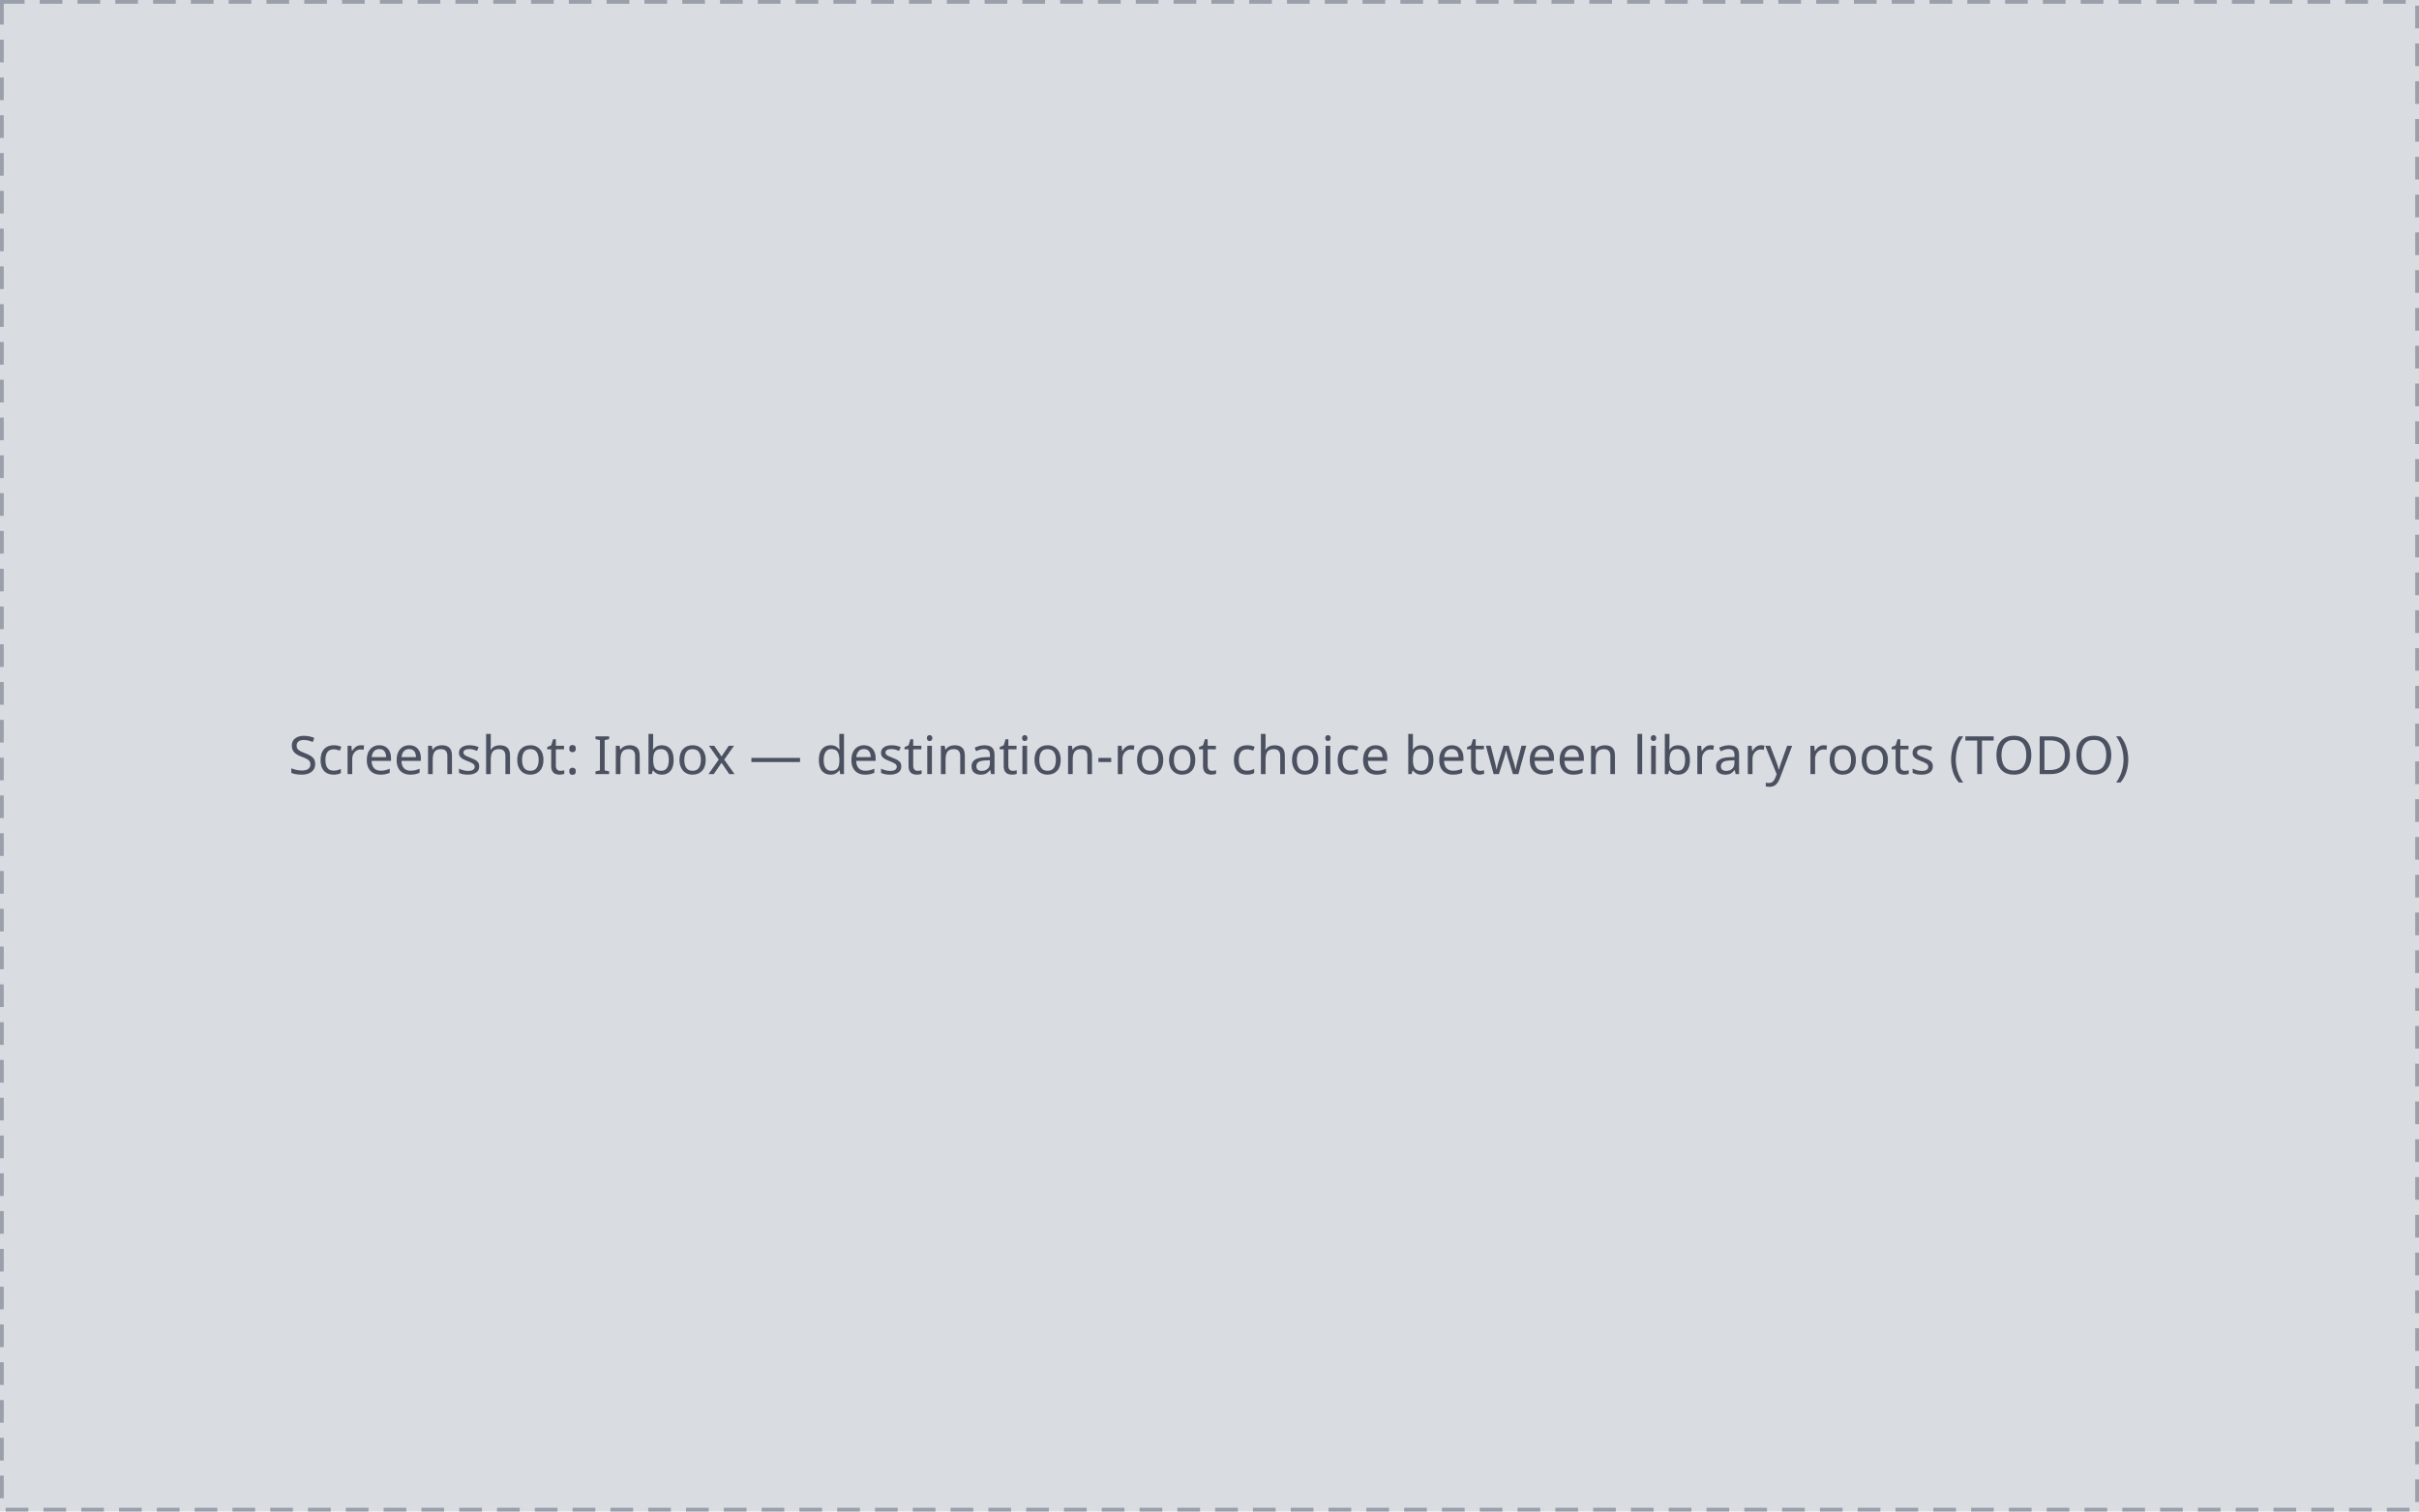
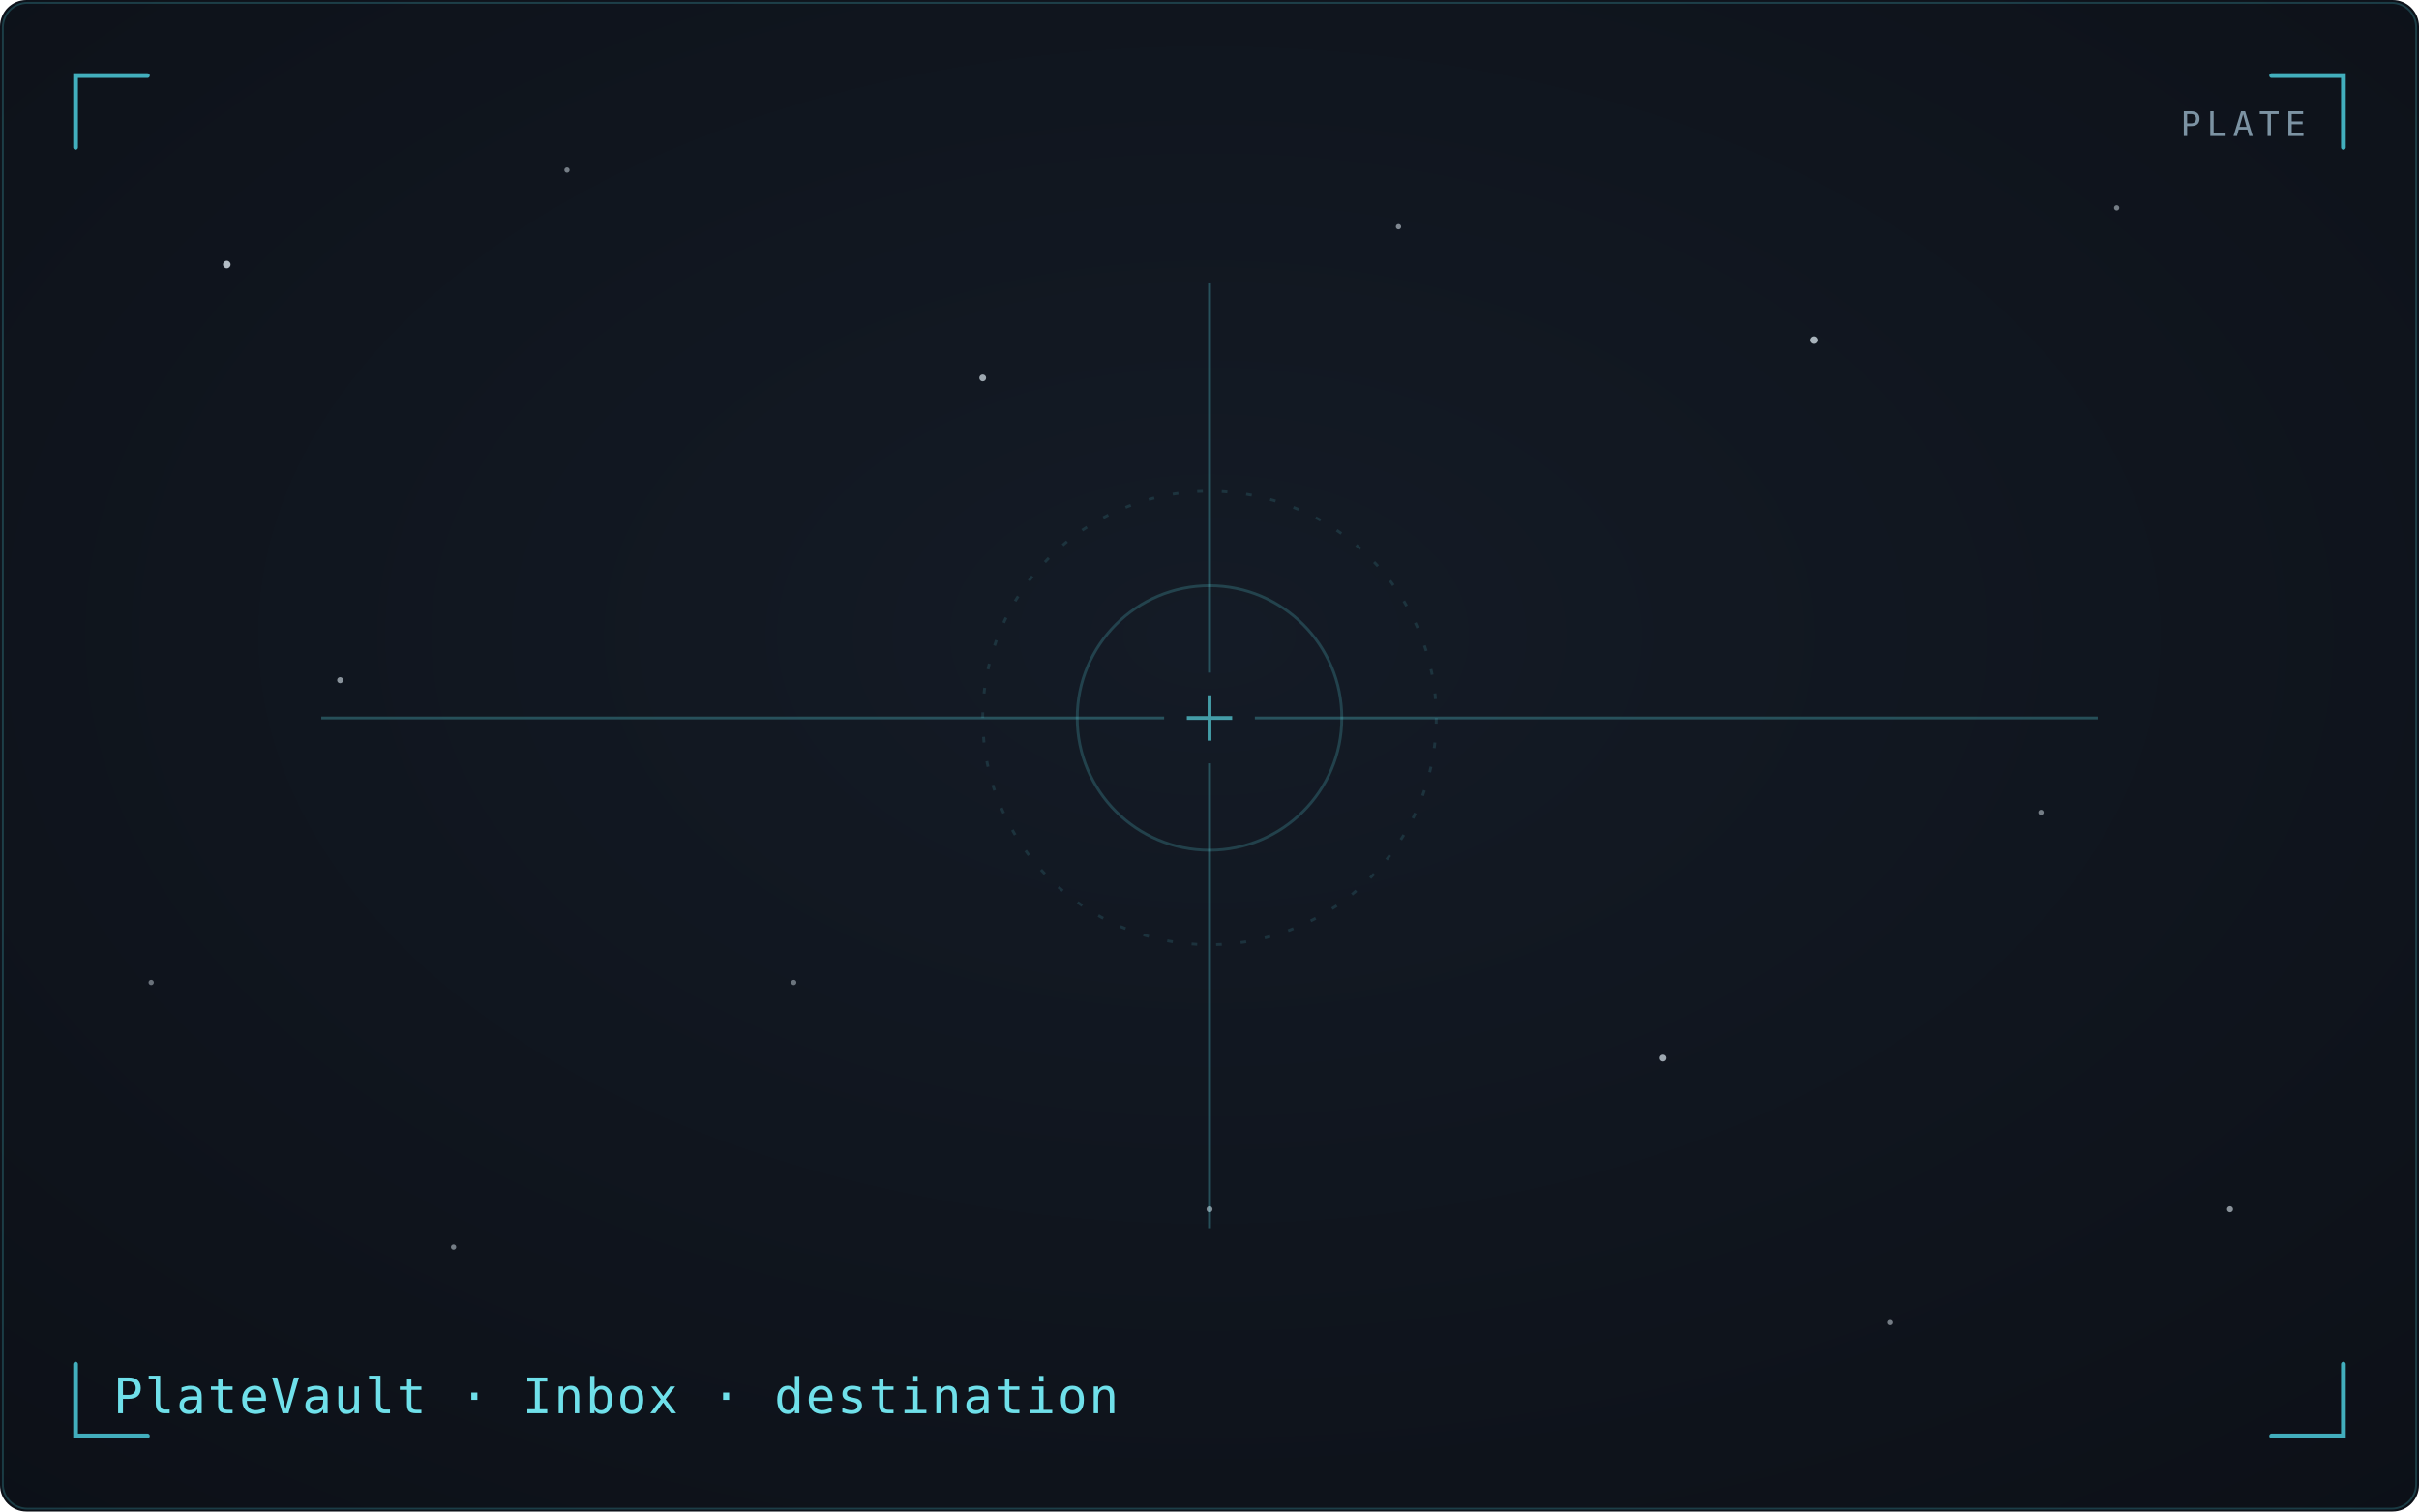
- <svg xmlns="http://www.w3.org/2000/svg" width="1280" height="800" viewBox="0 0 1280 800" role="img" aria-label="Screenshot: Inbox — destination-root choice between library roots (TODO)">
-   <rect width="1280" height="800" fill="#d9dce1" />
-   <rect x="1" y="1" width="1278" height="798" fill="none" stroke="#9aa0ab" stroke-width="2" stroke-dasharray="12 8" />
-   <text x="50%" y="50%" font-family="system-ui, sans-serif" font-size="28" fill="#4b5160" text-anchor="middle" dominant-baseline="middle">Screenshot: Inbox — destination-root choice between library roots (TODO)</text>
+ <svg xmlns="http://www.w3.org/2000/svg" width="1280" height="800" viewBox="0 0 1280 800" role="img" aria-label="Screenshot placeholder: Inbox destination-root choice between library roots.">
+   <defs>
+     <radialGradient id="plate" cx="50%" cy="42%" r="78%">
+       <stop offset="0%" stop-color="#141b26" />
+       <stop offset="100%" stop-color="#0c1017" />
+     </radialGradient>
+   </defs>
+   <rect width="1280" height="800" rx="14" fill="url(#plate)" />
+   <rect x="1.5" y="1.5" width="1277" height="797" rx="13" fill="none" stroke="#4fd6e6" stroke-opacity="0.22" />
+   <g stroke="#4fd6e6" stroke-opacity="0.8" stroke-width="2.5" fill="none" stroke-linecap="round">
+     <path d="M40 78V40H78" />
+     <path d="M1202 40h38v38" />
+     <path d="M40 722v38h38" />
+     <path d="M1202 760h38v-38" />
+   </g>
+   <circle cx="120" cy="140" r="2" fill="#dbe6ee" fill-opacity="0.8" />
+   <circle cx="300" cy="90" r="1.4" fill="#dbe6ee" fill-opacity="0.5" />
+   <circle cx="520" cy="200" r="1.8" fill="#dbe6ee" fill-opacity="0.7" />
+   <circle cx="740" cy="120" r="1.4" fill="#dbe6ee" fill-opacity="0.55" />
+   <circle cx="960" cy="180" r="2" fill="#dbe6ee" fill-opacity="0.75" />
+   <circle cx="1120" cy="110" r="1.4" fill="#dbe6ee" fill-opacity="0.5" />
+   <circle cx="180" cy="360" r="1.6" fill="#dbe6ee" fill-opacity="0.6" />
+   <circle cx="420" cy="520" r="1.4" fill="#dbe6ee" fill-opacity="0.45" />
+   <circle cx="880" cy="560" r="1.8" fill="#dbe6ee" fill-opacity="0.7" />
+   <circle cx="1080" cy="430" r="1.4" fill="#dbe6ee" fill-opacity="0.5" />
+   <circle cx="640" cy="640" r="1.6" fill="#dbe6ee" fill-opacity="0.55" />
+   <circle cx="240" cy="660" r="1.4" fill="#dbe6ee" fill-opacity="0.5" />
+   <circle cx="1180" cy="640" r="1.6" fill="#dbe6ee" fill-opacity="0.6" />
+   <circle cx="80" cy="520" r="1.4" fill="#dbe6ee" fill-opacity="0.45" />
+   <circle cx="1000" cy="700" r="1.4" fill="#dbe6ee" fill-opacity="0.5" />
+   <g stroke="#5fe3ee" fill="none">
+     <circle cx="640" cy="380" r="70" stroke-opacity="0.20" stroke-width="1.5" />
+     <circle cx="640" cy="380" r="120" stroke-opacity="0.13" stroke-width="1.5" stroke-dasharray="3 10" />
+     <path d="M640 150V356M640 404V650" stroke-opacity="0.28" stroke-width="1.5" />
+     <path d="M170 380h446M664 380h446" stroke-opacity="0.28" stroke-width="1.5" />
+     <path d="M628 380h24M640 368v24" stroke-opacity="0.65" stroke-width="2" />
+   </g>
+   <text x="60" y="748" font-family="ui-monospace, SFMono-Regular, Menlo, monospace" font-size="26" letter-spacing="1" fill="#6fe0ea">PlateVault · Inbox · destination</text>
+   <text x="1220" y="72" text-anchor="end" font-family="ui-monospace, SFMono-Regular, Menlo, monospace" font-size="18" letter-spacing="3" fill="#7c93a3">PLATE</text>
</svg>
